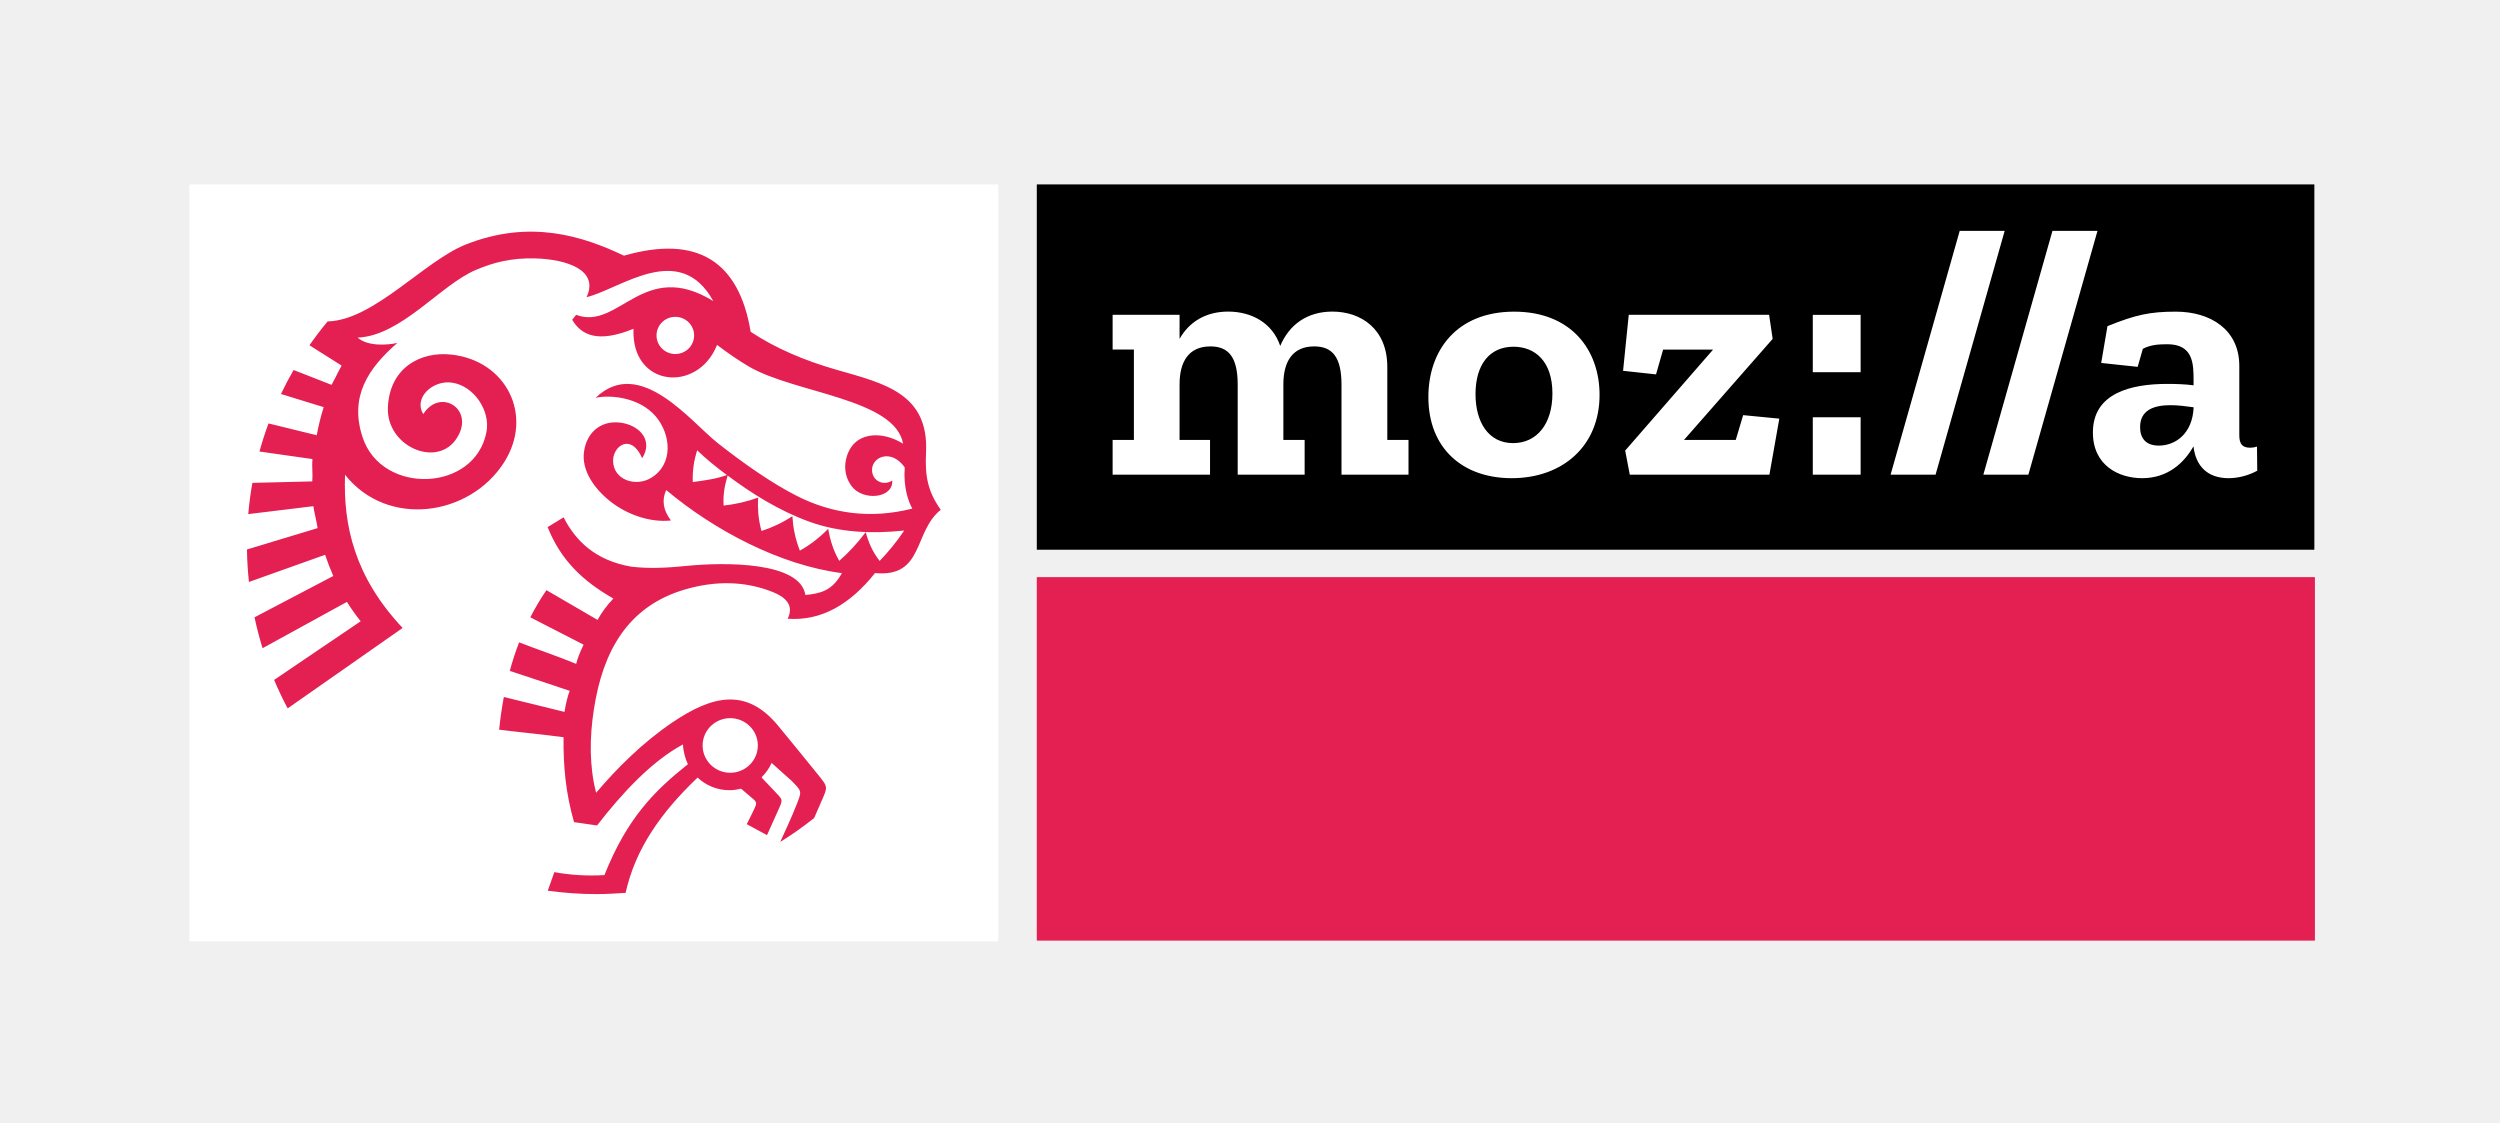
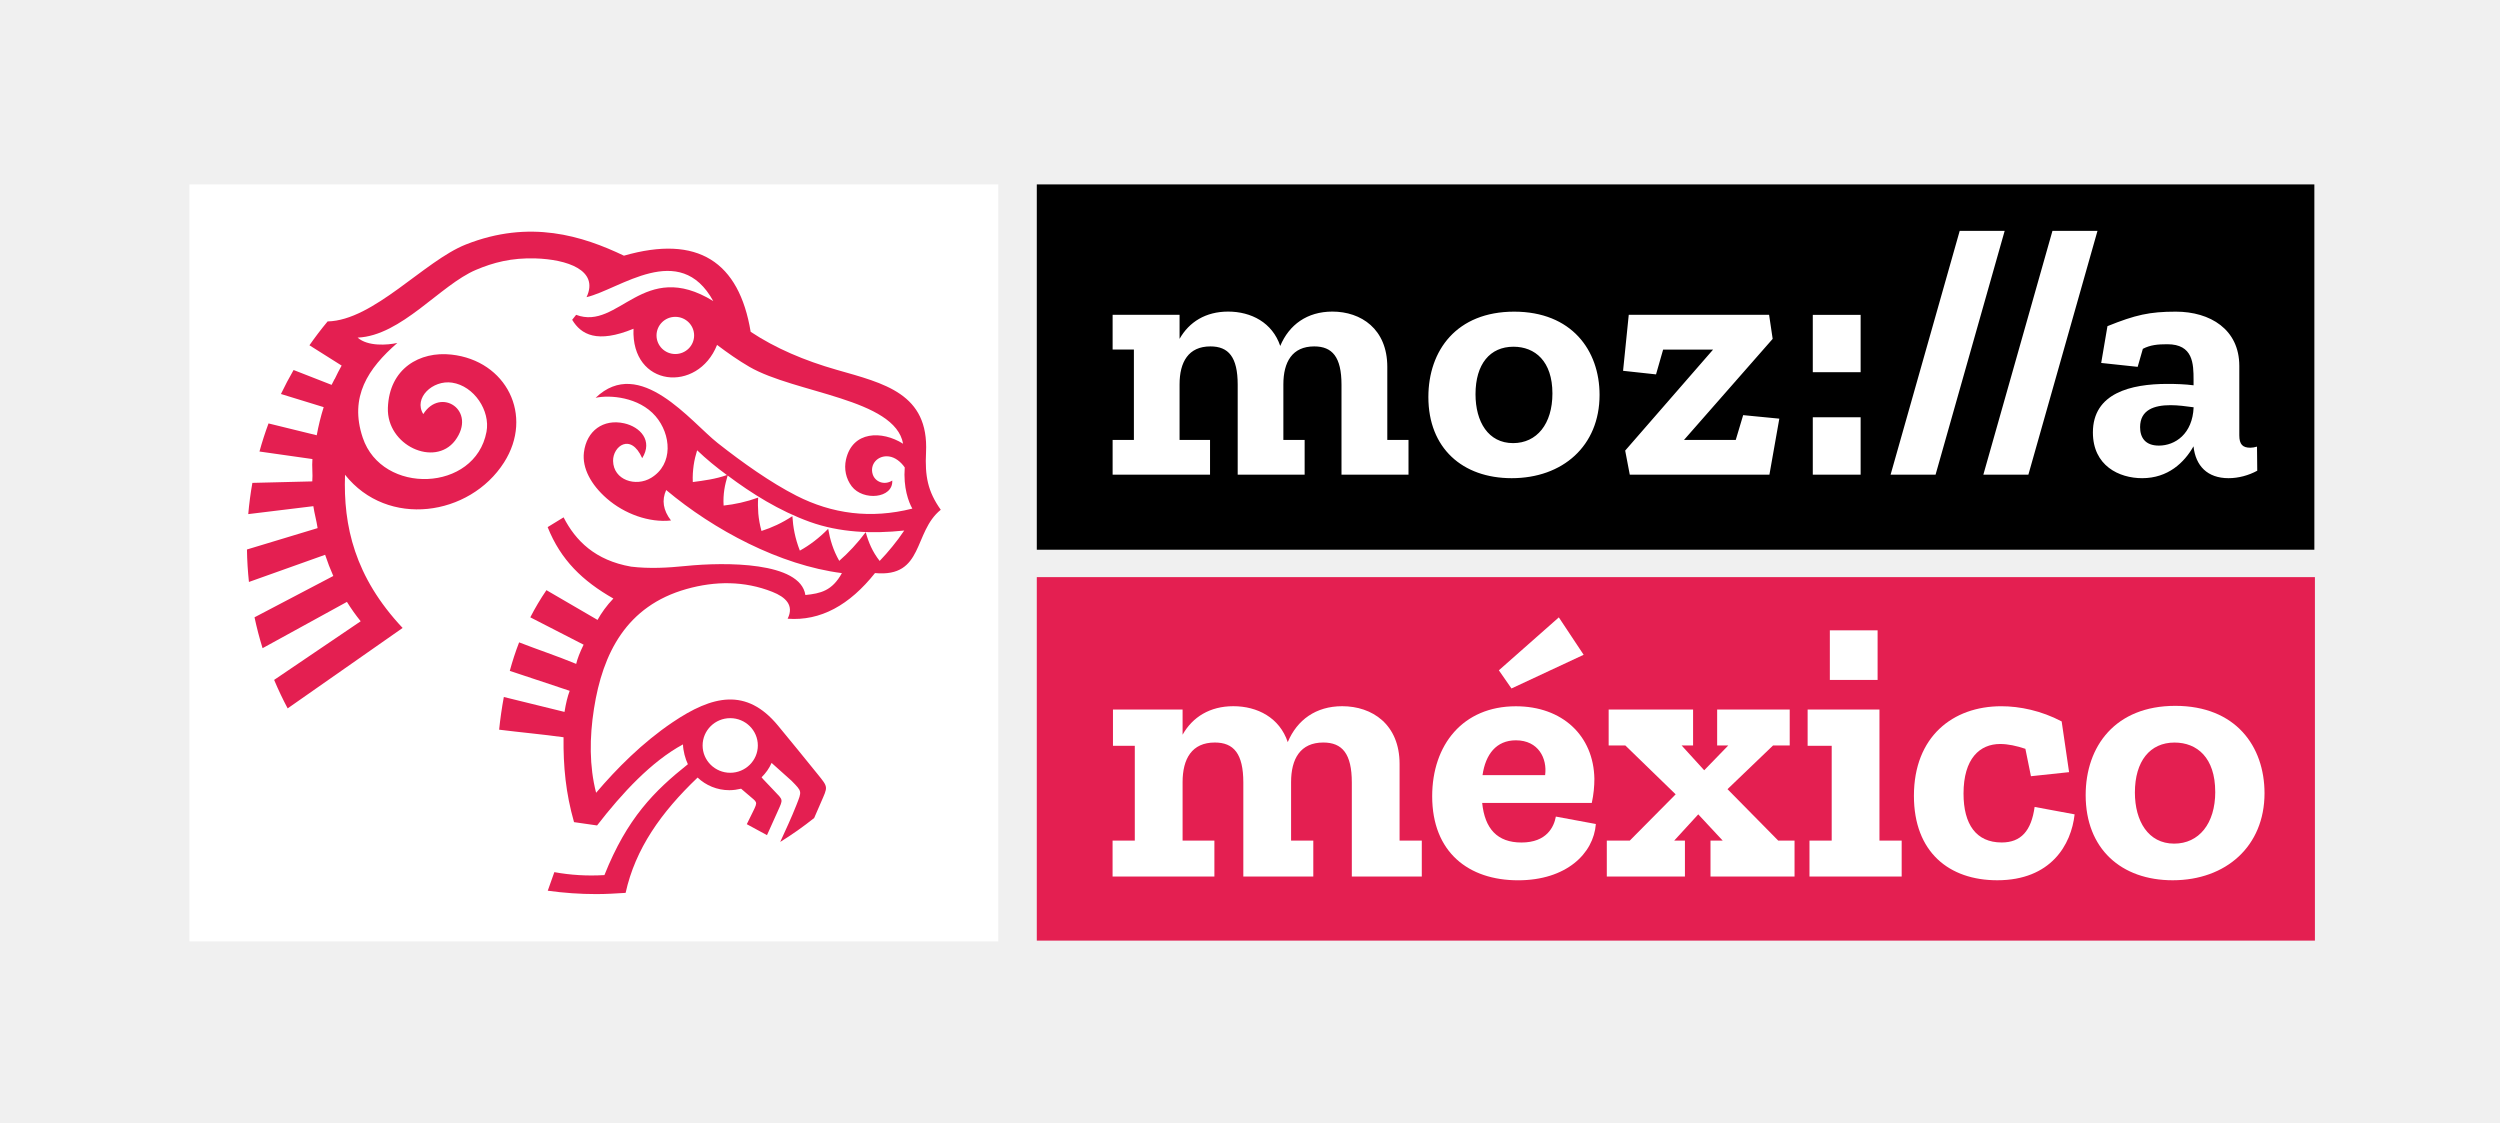
<svg xmlns="http://www.w3.org/2000/svg" width="581.203" height="260.988" viewBox="0 0 153.777 69.053" version="1.1" id="svg515">
  <defs id="defs509" />
-   <g id="layer1" transform="translate(0,-227.9469)">
-     <rect style="opacity:1;fill:#ffffff;fill-opacity:1;stroke:none;stroke-width:0.1;stroke-miterlimit:4;stroke-dasharray:none;stroke-opacity:1" id="rect4300" width="49.753" height="46.562" x="11.652" y="239.289" />
-     <path style="fill:#e41f51;fill-opacity:1;stroke-width:0.584" d="m 45.938,278.644 c 0.413,0.227 0.826,0.45 1.24,0.673 0.224,-0.497 0.447,-0.993 0.671,-1.49 0.328,-0.731 0.328,-0.655 -0.23,-1.24 -0.226,-0.238 -0.452,-0.474 -0.685,-0.721 l -0.089,-0.109 c 0.26,-0.253 0.47,-0.55 0.616,-0.883 l 1.231,1.102 c 0.651,0.668 0.637,0.62 0.296,1.49 -0.308,0.785 -0.671,1.552 -0.997,2.27 0.727,-0.45 1.424,-0.942 2.089,-1.473 l 0.409,-0.942 c 0.434,-1.004 0.477,-0.922 -0.207,-1.768 -0.787,-0.974 -1.636,-2.018 -2.433,-2.981 -1.94,-2.34 -4.026,-1.853 -6.483,-0.193 -1.855,1.253 -3.434,2.844 -4.699,4.332 -0.421,-1.634 -0.409,-3.402 -0.131,-5.171 0.536,-3.421 1.998,-6.32 5.69,-7.362 1.765,-0.498 3.562,-0.508 5.282,0.174 0.813,0.321 1.354,0.825 0.94,1.653 2.026,0.151 3.807,-0.838 5.374,-2.808 3.027,0.283 2.341,-2.524 4.045,-3.894 -0.803,-1.131 -0.978,-2.075 -0.906,-3.529 0.176,-3.624 -2.566,-4.242 -5.504,-5.082 -1.976,-0.565 -3.758,-1.324 -5.283,-2.336 -0.713,-4.311 -3.249,-5.989 -7.795,-4.682 -2.541,-1.213 -5.782,-2.248 -9.721,-0.69 -2.554,1.009 -5.679,4.673 -8.506,4.734 -0.393,0.472 -0.766,0.961 -1.118,1.467 l 1.98,1.249 c -0.153,0.272 -0.293,0.547 -0.425,0.827 h -0.008 l -0.184,0.359 -2.338,-0.914 c -0.277,0.48 -0.537,0.973 -0.778,1.476 l 2.629,0.808 c -0.18,0.571 -0.322,1.149 -0.427,1.73 v 0 l -2.966,-0.728 c -0.21,0.565 -0.396,1.142 -0.557,1.728 l 3.257,0.463 c -0.039,0.459 0.03,0.918 -0.008,1.375 l -3.685,0.091 c -0.113,0.631 -0.197,1.272 -0.254,1.921 l 4.004,-0.488 c 0.07,0.468 0.193,0.881 0.262,1.35 l -4.345,1.314 c 0.008,0.673 0.052,1.34 0.121,1.998 l 4.687,-1.672 c 0.148,0.447 0.315,0.882 0.502,1.304 l -4.845,2.542 c 0.137,0.644 0.302,1.278 0.495,1.899 l 5.189,-2.848 c 0.261,0.42 0.543,0.818 0.846,1.192 l -5.324,3.607 c 0.252,0.598 0.529,1.183 0.832,1.752 2.241,-1.57 5.184,-3.628 7.072,-4.947 -2.953,-3.142 -3.656,-6.283 -3.543,-9.424 2.614,3.298 7.673,2.552 9.782,-0.759 1.837,-2.887 0.146,-6.26 -3.239,-6.632 -1.938,-0.215 -3.824,0.845 -3.907,3.277 -0.079,2.312 2.863,3.656 4.127,2.021 1.391,-1.856 -0.888,-3.332 -1.95,-1.638 -0.616,-0.985 0.575,-2.114 1.773,-1.934 1.357,0.204 2.36,1.731 2.116,3.023 -0.695,3.711 -6.425,3.909 -7.613,0.362 -0.843,-2.518 0.327,-4.258 2.128,-5.827 -0.618,0.136 -1.816,0.223 -2.443,-0.328 2.692,-0.113 5.086,-3.24 7.281,-4.168 1.059,-0.449 2.183,-0.75 3.663,-0.704 1.923,0.061 3.925,0.713 3.138,2.383 2.043,-0.479 5.732,-3.519 7.795,0.242 -4.305,-2.652 -5.816,1.841 -8.436,0.845 l -0.243,0.306 c 0.547,0.912 1.535,1.47 3.773,0.55 -0.159,3.602 3.953,3.984 5.139,0.994 0.64,0.483 1.299,0.948 1.988,1.348 2.816,1.631 8.963,1.955 9.455,4.732 -1.299,-0.821 -3.117,-0.794 -3.513,0.974 -0.129,0.576 -0.002,1.179 0.353,1.644 0.696,0.913 2.553,0.754 2.494,-0.355 -0.491,0.313 -1.046,0.08 -1.197,-0.366 -0.211,-0.619 0.299,-1.208 0.992,-1.116 0.376,0.049 0.724,0.321 0.972,0.675 -0.094,1.245 0.236,2.132 0.468,2.533 -2.566,0.65 -4.939,0.321 -7.125,-0.79 -1.587,-0.809 -3.316,-2.035 -4.846,-3.24 -1.647,-1.297 -4.794,-5.401 -7.512,-2.784 0.857,-0.193 2.666,-0.057 3.687,1.129 0.96,1.114 1.112,2.955 -0.271,3.794 -0.943,0.571 -2.317,0.143 -2.341,-1.04 -0.019,-0.902 1.09,-1.752 1.791,-0.17 0.672,-1.077 -0.119,-1.924 -1.112,-2.146 -1.276,-0.283 -2.308,0.453 -2.472,1.787 -0.119,0.969 0.437,1.991 1.403,2.835 1.093,0.956 2.615,1.502 3.953,1.356 -0.483,-0.625 -0.581,-1.249 -0.296,-1.873 2.934,2.463 6.995,4.624 10.808,5.111 -0.603,1.094 -1.313,1.25 -2.246,1.347 -0.315,-2.053 -4.935,-2.031 -7.351,-1.787 -1.122,0.113 -2.245,0.177 -3.367,0.042 -2.213,-0.385 -3.424,-1.6 -4.155,-3.033 l -0.981,0.601 c 0.805,2.024 2.154,3.317 4.043,4.393 -0.411,0.428 -0.735,0.885 -0.974,1.315 l -3.143,-1.83 c -0.371,0.542 -0.7,1.1 -0.993,1.671 l 3.279,1.683 c -0.224,0.455 -0.393,0.894 -0.456,1.182 -1.211,-0.5 -2.317,-0.86 -3.511,-1.325 -0.222,0.573 -0.412,1.158 -0.574,1.753 l 3.685,1.228 c -0.132,0.351 -0.237,0.783 -0.318,1.297 l -3.733,-0.918 c -0.123,0.662 -0.219,1.332 -0.289,2.011 1.321,0.166 2.641,0.283 3.962,0.465 -0.019,1.796 0.134,3.428 0.645,5.222 0.473,0.068 0.946,0.136 1.417,0.204 1.534,-1.984 3.341,-3.936 5.284,-4.986 0.011,0.394 0.14,0.885 0.302,1.22 -2.068,1.648 -3.734,3.311 -5.133,6.819 -1.068,0.064 -2.09,0 -3.081,-0.181 l -0.405,1.142 c 0.978,0.136 1.976,0.208 2.991,0.208 0.605,0 1.205,-0.038 1.798,-0.075 0.598,-2.71 2.179,-4.948 4.428,-7.093 0.507,0.481 1.196,0.777 1.955,0.777 0.25,0 0.491,-0.038 0.721,-0.091 0.146,0.117 0.292,0.245 0.438,0.374 0.549,0.485 0.614,0.383 0.29,1.041 -0.125,0.253 -0.25,0.507 -0.375,0.761 z m -4.399,-28.921 c -0.639,0 -1.156,-0.512 -1.156,-1.143 0,-0.632 0.517,-1.144 1.156,-1.144 0.639,0 1.157,0.512 1.157,1.144 0,0.631 -0.518,1.143 -1.157,1.143 z m 1.128,6.846 c 0.047,-0.325 0.122,-0.629 0.214,-0.925 0.554,0.53 1.169,1.039 1.833,1.523 -0.709,0.253 -1.425,0.34 -2.099,0.431 -0.019,-0.362 0.008,-0.705 0.052,-1.029 z m 8.955,5.874 c -0.186,-0.325 -0.33,-0.654 -0.438,-0.981 -0.109,-0.329 -0.186,-0.658 -0.242,-0.987 -0.563,0.572 -1.145,1.011 -1.742,1.341 -0.149,-0.378 -0.253,-0.74 -0.326,-1.091 -0.072,-0.351 -0.114,-0.694 -0.134,-1.029 -0.629,0.417 -1.264,0.708 -1.901,0.911 -0.102,-0.374 -0.165,-0.73 -0.195,-1.069 -0.026,-0.34 -0.03,-0.667 -0.008,-0.985 -0.726,0.264 -1.433,0.416 -2.126,0.491 -0.023,-0.359 -7.93e-4,-0.676 0.043,-0.976 0.046,-0.298 0.12,-0.583 0.205,-0.872 1.48,1.109 3.179,2.176 5.057,2.852 1.825,0.656 3.826,0.742 5.805,0.533 -0.233,0.351 -0.478,0.674 -0.728,0.981 -0.253,0.313 -0.514,0.608 -0.783,0.888 -0.219,-0.276 -0.393,-0.565 -0.531,-0.861 -0.139,-0.298 -0.243,-0.6 -0.326,-0.91 -0.512,0.685 -1.058,1.266 -1.627,1.764 z m -6.705,13.038 c -0.938,0 -1.699,-0.752 -1.699,-1.679 0,-0.928 0.761,-1.681 1.699,-1.681 0.938,0 1.698,0.752 1.698,1.681 0,0.927 -0.761,1.679 -1.698,1.679 z" id="path485-3-3-1" />
-     <g id="g4356" transform="translate(117.521,-766.4695)">
-       <rect y="1029.916" x="-53.747" height="22.358" width="78.618" id="rect1050-2-3-4-8-7-6-0-9-1-8" style="opacity:1;fill:#e41f51;fill-opacity:1;stroke:none;stroke-width:0.01;stroke-miterlimit:4;stroke-dasharray:none" />
-       <flowRoot transform="matrix(2.152066,0,0,2.152066,-100.1754,775.5895)" style="font-style:normal;font-weight:normal;font-size:10.583px;line-height:1.25;font-family:sans-serif;letter-spacing:0px;word-spacing:0px;fill:#ffffff;fill-opacity:1;stroke:none;stroke-width:0.265" id="flowRoot10-7-8-5-3-8-9-3-8-94-1-7-8" xml:space="preserve">
-         <flowRegion style="fill:#ffffff;fill-opacity:1;stroke-width:0.265" id="flowRegion12-8-09-4-7-4-3-7-4-5-3-9-7">
-           <rect style="fill:#ffffff;fill-opacity:1;stroke-width:0.07" y="117.083" x="23.435" height="62.744" width="159.506" id="rect14-7-7-9-9-8-1-1-88-4-4-3-0" />
-         </flowRegion>
-         <flowPara style="font-style:normal;font-variant:normal;font-weight:bold;font-stretch:normal;font-family:'Zilla Slab';-inkscape-font-specification:'Zilla Slab Bold';letter-spacing:-0.061px;fill:#ffffff;fill-opacity:1;stroke-width:0.265" id="flowPara18-1-9-8-8-1-4-2-3-6-5-62-5">méxico</flowPara>
-       </flowRoot>
+   <g transform="translate(0,-227.9469)" id="g845">
+     <rect y="239.289" x="11.652" height="46.562" width="49.753" id="rect823" style="opacity:1;fill:#ffffff;fill-opacity:1;stroke:none;stroke-width:0.1;stroke-miterlimit:4;stroke-dasharray:none;stroke-opacity:1" />
+     <path id="path825" d="m 45.938,278.644 c 0.413,0.227 0.826,0.45 1.24,0.673 0.224,-0.497 0.447,-0.993 0.671,-1.49 0.328,-0.731 0.328,-0.655 -0.23,-1.24 -0.226,-0.238 -0.452,-0.474 -0.685,-0.721 l -0.089,-0.109 c 0.26,-0.253 0.47,-0.55 0.616,-0.883 l 1.231,1.102 c 0.651,0.668 0.637,0.62 0.296,1.49 -0.308,0.785 -0.671,1.552 -0.997,2.27 0.727,-0.45 1.424,-0.942 2.089,-1.473 l 0.409,-0.942 c 0.434,-1.004 0.477,-0.922 -0.207,-1.768 -0.787,-0.974 -1.636,-2.018 -2.433,-2.981 -1.94,-2.34 -4.026,-1.853 -6.483,-0.193 -1.855,1.253 -3.434,2.844 -4.699,4.332 -0.421,-1.634 -0.409,-3.402 -0.131,-5.171 0.536,-3.421 1.998,-6.32 5.69,-7.362 1.765,-0.498 3.562,-0.508 5.282,0.174 0.813,0.321 1.354,0.825 0.94,1.653 2.026,0.151 3.807,-0.838 5.374,-2.808 3.027,0.283 2.341,-2.524 4.045,-3.894 -0.803,-1.131 -0.978,-2.075 -0.906,-3.529 0.176,-3.624 -2.566,-4.242 -5.504,-5.082 -1.976,-0.565 -3.758,-1.324 -5.283,-2.336 -0.713,-4.311 -3.249,-5.989 -7.795,-4.682 -2.541,-1.213 -5.782,-2.248 -9.721,-0.69 -2.554,1.009 -5.679,4.673 -8.506,4.734 -0.393,0.472 -0.766,0.961 -1.118,1.467 l 1.98,1.249 c -0.153,0.272 -0.293,0.547 -0.425,0.827 h -0.008 l -0.184,0.359 -2.338,-0.914 c -0.277,0.48 -0.537,0.973 -0.778,1.476 l 2.629,0.808 c -0.18,0.571 -0.322,1.149 -0.427,1.73 v 0 l -2.966,-0.728 c -0.21,0.565 -0.396,1.142 -0.557,1.728 l 3.257,0.463 c -0.039,0.459 0.03,0.918 -0.008,1.375 l -3.685,0.091 c -0.113,0.631 -0.197,1.272 -0.254,1.921 l 4.004,-0.488 c 0.07,0.468 0.193,0.881 0.262,1.35 l -4.345,1.314 c 0.008,0.673 0.052,1.34 0.121,1.998 l 4.687,-1.672 c 0.148,0.447 0.315,0.882 0.502,1.304 l -4.845,2.542 c 0.137,0.644 0.302,1.278 0.495,1.899 l 5.189,-2.848 c 0.261,0.42 0.543,0.818 0.846,1.192 l -5.324,3.607 c 0.252,0.598 0.529,1.183 0.832,1.752 2.241,-1.57 5.184,-3.628 7.072,-4.947 -2.953,-3.142 -3.656,-6.283 -3.543,-9.424 2.614,3.298 7.673,2.552 9.782,-0.759 1.837,-2.887 0.146,-6.26 -3.239,-6.632 -1.938,-0.215 -3.824,0.845 -3.907,3.277 -0.079,2.312 2.863,3.656 4.127,2.021 1.391,-1.856 -0.888,-3.332 -1.95,-1.638 -0.616,-0.985 0.575,-2.114 1.773,-1.934 1.357,0.204 2.36,1.731 2.116,3.023 -0.695,3.711 -6.425,3.909 -7.613,0.362 -0.843,-2.518 0.327,-4.258 2.128,-5.827 -0.618,0.136 -1.816,0.223 -2.443,-0.328 2.692,-0.113 5.086,-3.24 7.281,-4.168 1.059,-0.449 2.183,-0.75 3.663,-0.704 1.923,0.061 3.925,0.713 3.138,2.383 2.043,-0.479 5.732,-3.519 7.795,0.242 -4.305,-2.652 -5.816,1.841 -8.436,0.845 l -0.243,0.306 c 0.547,0.912 1.535,1.47 3.773,0.55 -0.159,3.602 3.953,3.984 5.139,0.994 0.64,0.483 1.299,0.948 1.988,1.348 2.816,1.631 8.963,1.955 9.455,4.732 -1.299,-0.821 -3.117,-0.794 -3.513,0.974 -0.129,0.576 -0.002,1.179 0.353,1.644 0.696,0.913 2.553,0.754 2.494,-0.355 -0.491,0.313 -1.046,0.08 -1.197,-0.366 -0.211,-0.619 0.299,-1.208 0.992,-1.116 0.376,0.049 0.724,0.321 0.972,0.675 -0.094,1.245 0.236,2.132 0.468,2.533 -2.566,0.65 -4.939,0.321 -7.125,-0.79 -1.587,-0.809 -3.316,-2.035 -4.846,-3.24 -1.647,-1.297 -4.794,-5.401 -7.512,-2.784 0.857,-0.193 2.666,-0.057 3.687,1.129 0.96,1.114 1.112,2.955 -0.271,3.794 -0.943,0.571 -2.317,0.143 -2.341,-1.04 -0.019,-0.902 1.09,-1.752 1.791,-0.17 0.672,-1.077 -0.119,-1.924 -1.112,-2.146 -1.276,-0.283 -2.308,0.453 -2.472,1.787 -0.119,0.969 0.437,1.991 1.403,2.835 1.093,0.956 2.615,1.502 3.953,1.356 -0.483,-0.625 -0.581,-1.249 -0.296,-1.873 2.934,2.463 6.995,4.624 10.808,5.111 -0.603,1.094 -1.313,1.25 -2.246,1.347 -0.315,-2.053 -4.935,-2.031 -7.351,-1.787 -1.122,0.113 -2.245,0.177 -3.367,0.042 -2.213,-0.385 -3.424,-1.6 -4.155,-3.033 l -0.981,0.601 c 0.805,2.024 2.154,3.317 4.043,4.393 -0.411,0.428 -0.735,0.885 -0.974,1.315 l -3.143,-1.83 c -0.371,0.542 -0.7,1.1 -0.993,1.671 l 3.279,1.683 c -0.224,0.455 -0.393,0.894 -0.456,1.182 -1.211,-0.5 -2.317,-0.86 -3.511,-1.325 -0.222,0.573 -0.412,1.158 -0.574,1.753 l 3.685,1.228 c -0.132,0.351 -0.237,0.783 -0.318,1.297 l -3.733,-0.918 c -0.123,0.662 -0.219,1.332 -0.289,2.011 1.321,0.166 2.641,0.283 3.962,0.465 -0.019,1.796 0.134,3.428 0.645,5.222 0.473,0.068 0.946,0.136 1.417,0.204 1.534,-1.984 3.341,-3.936 5.284,-4.986 0.011,0.394 0.14,0.885 0.302,1.22 -2.068,1.648 -3.734,3.311 -5.133,6.819 -1.068,0.064 -2.09,0 -3.081,-0.181 l -0.405,1.142 c 0.978,0.136 1.976,0.208 2.991,0.208 0.605,0 1.205,-0.038 1.798,-0.075 0.598,-2.71 2.179,-4.948 4.428,-7.093 0.507,0.481 1.196,0.777 1.955,0.777 0.25,0 0.491,-0.038 0.721,-0.091 0.146,0.117 0.292,0.245 0.438,0.374 0.549,0.485 0.614,0.383 0.29,1.041 -0.125,0.253 -0.25,0.507 -0.375,0.761 z m -4.399,-28.921 c -0.639,0 -1.156,-0.512 -1.156,-1.143 0,-0.632 0.517,-1.144 1.156,-1.144 0.639,0 1.157,0.512 1.157,1.144 0,0.631 -0.518,1.143 -1.157,1.143 z m 1.128,6.846 c 0.047,-0.325 0.122,-0.629 0.214,-0.925 0.554,0.53 1.169,1.039 1.833,1.523 -0.709,0.253 -1.425,0.34 -2.099,0.431 -0.019,-0.362 0.008,-0.705 0.052,-1.029 z m 8.955,5.874 c -0.186,-0.325 -0.33,-0.654 -0.438,-0.981 -0.109,-0.329 -0.186,-0.658 -0.242,-0.987 -0.563,0.572 -1.145,1.011 -1.742,1.341 -0.149,-0.378 -0.253,-0.74 -0.326,-1.091 -0.072,-0.351 -0.114,-0.694 -0.134,-1.029 -0.629,0.417 -1.264,0.708 -1.901,0.911 -0.102,-0.374 -0.165,-0.73 -0.195,-1.069 -0.026,-0.34 -0.03,-0.667 -0.008,-0.985 -0.726,0.264 -1.433,0.416 -2.126,0.491 -0.023,-0.359 -7.93e-4,-0.676 0.043,-0.976 0.046,-0.298 0.12,-0.583 0.205,-0.872 1.48,1.109 3.179,2.176 5.057,2.852 1.825,0.656 3.826,0.742 5.805,0.533 -0.233,0.351 -0.478,0.674 -0.728,0.981 -0.253,0.313 -0.514,0.608 -0.783,0.888 -0.219,-0.276 -0.393,-0.565 -0.531,-0.861 -0.139,-0.298 -0.243,-0.6 -0.326,-0.91 -0.512,0.685 -1.058,1.266 -1.627,1.764 z m -6.705,13.038 c -0.938,0 -1.699,-0.752 -1.699,-1.679 0,-0.928 0.761,-1.681 1.699,-1.681 0.938,0 1.698,0.752 1.698,1.681 0,0.927 -0.761,1.679 -1.698,1.679 z" style="fill:#e41f51;fill-opacity:1;stroke-width:0.584" />
+     <g transform="translate(117.521,-766.4695)" id="g837">
+       <rect style="opacity:1;fill:#e41f51;fill-opacity:1;stroke:none;stroke-width:0.01;stroke-miterlimit:4;stroke-dasharray:none" id="rect827" width="78.618" height="22.358" x="-53.747" y="1029.916" />
+       <g aria-label="méxico" transform="matrix(2.152066,0,0,2.152066,-100.1754,775.5895)" style="font-style:normal;font-weight:normal;font-size:10.583px;line-height:1.25;font-family:sans-serif;letter-spacing:0px;word-spacing:0px;fill:#ffffff;fill-opacity:1;stroke:none;stroke-width:0.265" id="flowRoot835">
+         <path d="m 32.578,126.736 v -1.027 h -0.635 v -2.191 c 0,-1.132 -0.783,-1.651 -1.64,-1.651 -0.751,0 -1.291,0.392 -1.556,1.027 -0.233,-0.699 -0.868,-1.027 -1.556,-1.027 -0.667,0 -1.164,0.307 -1.45,0.815 v -0.72 h -1.99 v 1.037 h 0.624 v 2.709 h -0.635 v 1.027 h 2.91 V 125.709 H 25.741 v -1.672 c 0,-0.667 0.265,-1.132 0.921,-1.132 0.54,0 0.815,0.318 0.815,1.143 v 2.688 h 2 v -1.027 h -0.635 v -1.672 c 0,-0.667 0.265,-1.132 0.921,-1.132 0.54,0 0.815,0.318 0.815,1.143 v 2.688 z" style="font-style:normal;font-variant:normal;font-weight:bold;font-stretch:normal;font-family:'Zilla Slab';-inkscape-font-specification:'Zilla Slab Bold';letter-spacing:-0.061px;fill:#ffffff;fill-opacity:1;stroke-width:0.265" id="path847" />
+         <path d="m 37.204,120.397 -0.709,-1.069 -1.714,1.513 0.36,0.519 z m 0.349,4.837 -1.143,-0.212 c -0.053,0.286 -0.254,0.741 -0.984,0.741 -0.688,0 -1.048,-0.392 -1.122,-1.132 h 3.133 c 0.053,-0.243 0.074,-0.476 0.074,-0.688 -0.021,-1.238 -0.921,-2.074 -2.244,-2.074 -1.513,0 -2.392,1.101 -2.392,2.572 0,1.598 1.037,2.402 2.455,2.402 1.376,0 2.159,-0.762 2.223,-1.609 z m -1.45,-1.397 h -1.789 c 0.085,-0.593 0.392,-0.995 0.953,-0.995 0.646,0 0.9,0.519 0.836,0.995 z" style="font-style:normal;font-variant:normal;font-weight:bold;font-stretch:normal;font-family:'Zilla Slab';-inkscape-font-specification:'Zilla Slab Bold';letter-spacing:-0.061px;fill:#ffffff;fill-opacity:1;stroke-width:0.265" id="path849" />
+         <path d="m 43.232,126.736 v -1.027 h -0.466 l -1.45,-1.471 1.302,-1.249 h 0.476 v -1.027 h -2.074 v 1.027 h 0.318 l -0.688,0.709 -0.646,-0.709 h 0.328 v -1.027 h -2.413 v 1.027 h 0.476 l 1.439,1.397 -1.312,1.323 h -0.656 v 1.027 h 2.233 v -1.027 h -0.307 l 0.688,-0.751 0.699,0.751 h -0.349 v 1.027 z" style="font-style:normal;font-variant:normal;font-weight:bold;font-stretch:normal;font-family:'Zilla Slab';-inkscape-font-specification:'Zilla Slab Bold';letter-spacing:-0.061px;fill:#ffffff;fill-opacity:1;stroke-width:0.265" id="path851" />
+         <path d="m 44.241,121.116 h 1.365 v -1.418 h -1.365 z m 2.053,5.62 v -1.027 h -0.635 v -3.747 h -2.053 v 1.037 h 0.688 v 2.709 h -0.635 v 1.027 z" style="font-style:normal;font-variant:normal;font-weight:bold;font-stretch:normal;font-family:'Zilla Slab';-inkscape-font-specification:'Zilla Slab Bold';letter-spacing:-0.061px;fill:#ffffff;fill-opacity:1;stroke-width:0.265" id="path853" />
+         <path d="m 51.237,124.958 -1.143,-0.212 c -0.095,0.688 -0.392,1.016 -0.942,1.016 -0.73,0 -1.09,-0.519 -1.09,-1.397 0,-1.005 0.466,-1.418 1.048,-1.418 0.222,0 0.466,0.053 0.72,0.138 l 0.159,0.783 1.09,-0.116 -0.212,-1.45 c -0.582,-0.307 -1.196,-0.434 -1.725,-0.434 -1.386,0 -2.498,0.868 -2.498,2.561 0,1.609 1.005,2.413 2.381,2.413 1.535,0 2.117,-1.016 2.212,-1.884 z" style="font-style:normal;font-variant:normal;font-weight:bold;font-stretch:normal;font-family:'Zilla Slab';-inkscape-font-specification:'Zilla Slab Bold';letter-spacing:-0.061px;fill:#ffffff;fill-opacity:1;stroke-width:0.265" id="path855" />
+         <path d="m 56.665,124.355 c 0,-1.344 -0.826,-2.498 -2.551,-2.498 -1.714,0 -2.561,1.154 -2.561,2.551 0,1.535 1.016,2.434 2.487,2.434 1.524,0 2.625,-0.974 2.625,-2.487 z m -1.408,-0.042 c 0,0.91 -0.466,1.482 -1.175,1.482 -0.741,0 -1.122,-0.646 -1.122,-1.46 0,-0.9 0.434,-1.429 1.132,-1.429 0.646,0 1.164,0.434 1.164,1.408 z" style="font-style:normal;font-variant:normal;font-weight:bold;font-stretch:normal;font-family:'Zilla Slab';-inkscape-font-specification:'Zilla Slab Bold';letter-spacing:-0.061px;fill:#ffffff;fill-opacity:1;stroke-width:0.265" id="path857" />
+       </g>
    </g>
-     <g style="stroke:none" id="g1252-6-6-8-2-87-6-5-1-2" transform="matrix(0.03929184,0,0,0.03929184,63.7743,239.29)">
-       <rect id="rect1248-7-8-9-1-52-3-7-2-7" height="571.9" width="2000" y="0" x="0" />
-       <path id="path1250-0-5-6-5-4-99-3-5-9" d="m 1910.2,410.5 c -3.9,1.1 -7.2,1.7 -10.5,1.7 -11.7,0 -17.2,-5 -17.2,-19.4 V 284.1 c 0,-57.1 -45.5,-84.9 -99.3,-84.9 -41.1,0 -63.2,5 -107.1,22.7 l -9.8,57.6 57.1,6.1 8.1,-28.2 c 11.7,-6.1 23.3,-7.2 38.3,-7.2 40.5,0 41.1,30.5 41.1,56 v 8.3 c -12.8,-1.7 -27.2,-2.2 -41.1,-2.2 -57.1,0 -116.5,14.4 -116.5,76 0,52.1 41,71.6 77.1,71.6 40.5,0 66,-24.4 80.4,-49.9 3.3,30.5 21.6,49.9 54.9,49.9 15.5,0 31.6,-4.4 44.9,-11.7 z m -153.6,-1.6 c -21.6,0 -29.4,-12.8 -29.4,-28.9 0,-27.2 22.2,-34.4 47.7,-34.4 11.6,0 24.4,1.7 36.1,3.3 -1.7,41.7 -28.9,60 -54.4,60 z M 1660.5,72.7 1552.3,454.4 h -70.5 L 1590,72.7 Z m -145.3,0 -108.2,381.7 h -70.4 L 1444.8,72.7 Z m -300.4,131.5 h 74.9 V 294 h -74.9 z m 0,160.3 h 74.9 v 89.9 h -74.9 z m -109,-3.3 56.6,5.5 -15.5,87.7 H 928.3 l -7.2,-37.7 137.6,-158.1 h -78.2 l -11.1,38.8 -51.6,-5.6 8.9,-87.7 h 219.7 l 5.6,37.7 -138.8,158.2 h 81 z m -358.5,-162 c -89.9,0 -134.3,60.5 -134.3,133.7 0,79.9 53.3,127 130.4,127 79.9,0 137.6,-50.5 137.6,-130.4 0,-69.9 -43.9,-130.3 -133.7,-130.3 z M 745.6,405 c -38.8,0 -58.8,-33.3 -58.8,-76.6 0,-47.2 22.7,-74.3 59.4,-74.3 33.8,0 61,22.7 61,73.2 0,47.7 -24.4,77.7 -61.6,77.7 z m -197,-5 h 33.3 v 54.4 H 477 V 313.5 c 0,-43.3 -14.4,-59.9 -42.7,-59.9 -34.4,0 -48.3,24.4 -48.3,59.4 v 87 h 33.3 v 54.4 H 314.5 V 313.5 c 0,-43.3 -14.4,-59.9 -42.7,-59.9 -34.4,0 -48.3,24.4 -48.3,59.4 v 87 h 47.7 v 54.4 H 118.7 V 400 H 152 V 258.5 h -33.3 v -54.4 h 104.8 v 37.7 c 15,-26.6 41.1,-42.7 76,-42.7 36.1,0 69.3,17.2 81.6,53.8 13.9,-33.3 42.2,-53.8 81.6,-53.8 44.9,0 86,27.2 86,86.5 V 400 Z" class="st0" style="fill:#ffffff" />
+     <g transform="matrix(0.03929184,0,0,0.03929184,63.7743,239.29)" id="g843" style="stroke:none">
+       <rect x="0" y="0" width="2000" height="571.9" id="rect839" />
+       <path style="fill:#ffffff" class="st0" d="m 1910.2,410.5 c -3.9,1.1 -7.2,1.7 -10.5,1.7 -11.7,0 -17.2,-5 -17.2,-19.4 V 284.1 c 0,-57.1 -45.5,-84.9 -99.3,-84.9 -41.1,0 -63.2,5 -107.1,22.7 l -9.8,57.6 57.1,6.1 8.1,-28.2 c 11.7,-6.1 23.3,-7.2 38.3,-7.2 40.5,0 41.1,30.5 41.1,56 v 8.3 c -12.8,-1.7 -27.2,-2.2 -41.1,-2.2 -57.1,0 -116.5,14.4 -116.5,76 0,52.1 41,71.6 77.1,71.6 40.5,0 66,-24.4 80.4,-49.9 3.3,30.5 21.6,49.9 54.9,49.9 15.5,0 31.6,-4.4 44.9,-11.7 z m -153.6,-1.6 c -21.6,0 -29.4,-12.8 -29.4,-28.9 0,-27.2 22.2,-34.4 47.7,-34.4 11.6,0 24.4,1.7 36.1,3.3 -1.7,41.7 -28.9,60 -54.4,60 z M 1660.5,72.7 1552.3,454.4 h -70.5 L 1590,72.7 Z m -145.3,0 -108.2,381.7 h -70.4 L 1444.8,72.7 Z m -300.4,131.5 h 74.9 V 294 h -74.9 z m 0,160.3 h 74.9 v 89.9 h -74.9 z m -109,-3.3 56.6,5.5 -15.5,87.7 H 928.3 l -7.2,-37.7 137.6,-158.1 h -78.2 l -11.1,38.8 -51.6,-5.6 8.9,-87.7 h 219.7 l 5.6,37.7 -138.8,158.2 h 81 z m -358.5,-162 c -89.9,0 -134.3,60.5 -134.3,133.7 0,79.9 53.3,127 130.4,127 79.9,0 137.6,-50.5 137.6,-130.4 0,-69.9 -43.9,-130.3 -133.7,-130.3 z M 745.6,405 c -38.8,0 -58.8,-33.3 -58.8,-76.6 0,-47.2 22.7,-74.3 59.4,-74.3 33.8,0 61,22.7 61,73.2 0,47.7 -24.4,77.7 -61.6,77.7 z m -197,-5 h 33.3 v 54.4 H 477 V 313.5 c 0,-43.3 -14.4,-59.9 -42.7,-59.9 -34.4,0 -48.3,24.4 -48.3,59.4 v 87 h 33.3 v 54.4 H 314.5 V 313.5 c 0,-43.3 -14.4,-59.9 -42.7,-59.9 -34.4,0 -48.3,24.4 -48.3,59.4 v 87 h 47.7 v 54.4 H 118.7 V 400 H 152 V 258.5 h -33.3 v -54.4 h 104.8 v 37.7 c 15,-26.6 41.1,-42.7 76,-42.7 36.1,0 69.3,17.2 81.6,53.8 13.9,-33.3 42.2,-53.8 81.6,-53.8 44.9,0 86,27.2 86,86.5 V 400 Z" id="path841" />
    </g>
  </g>
</svg>
